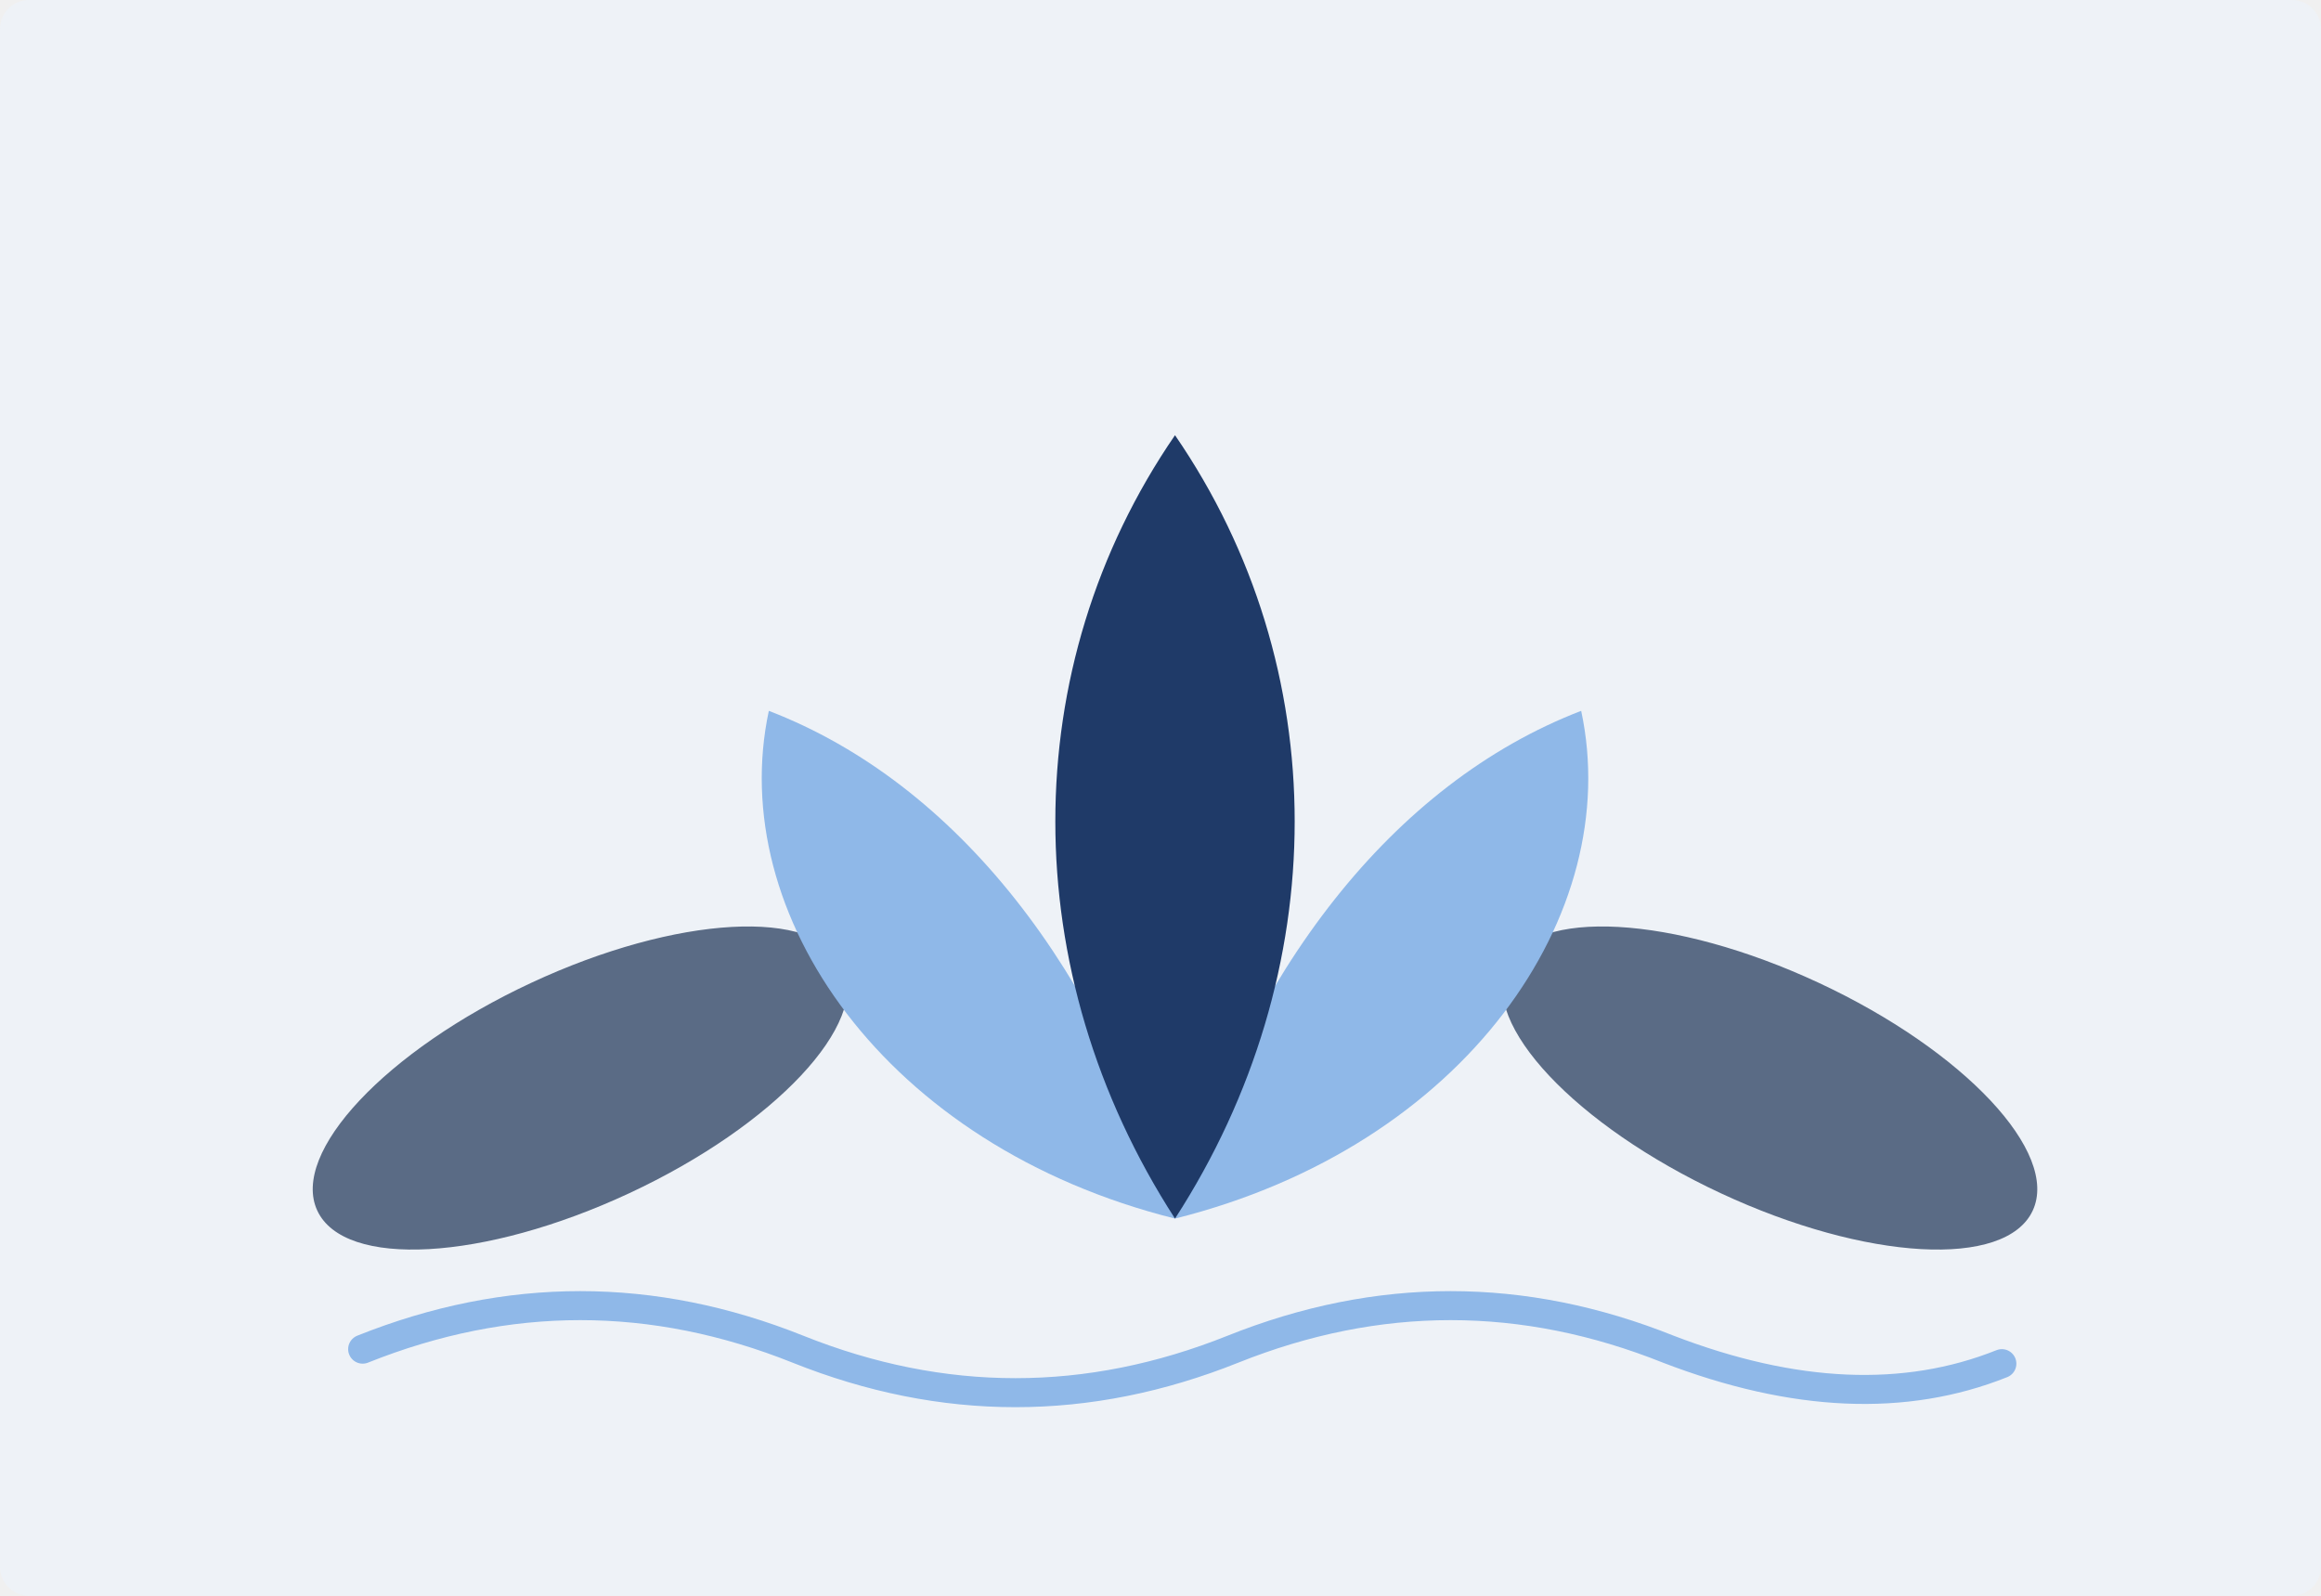
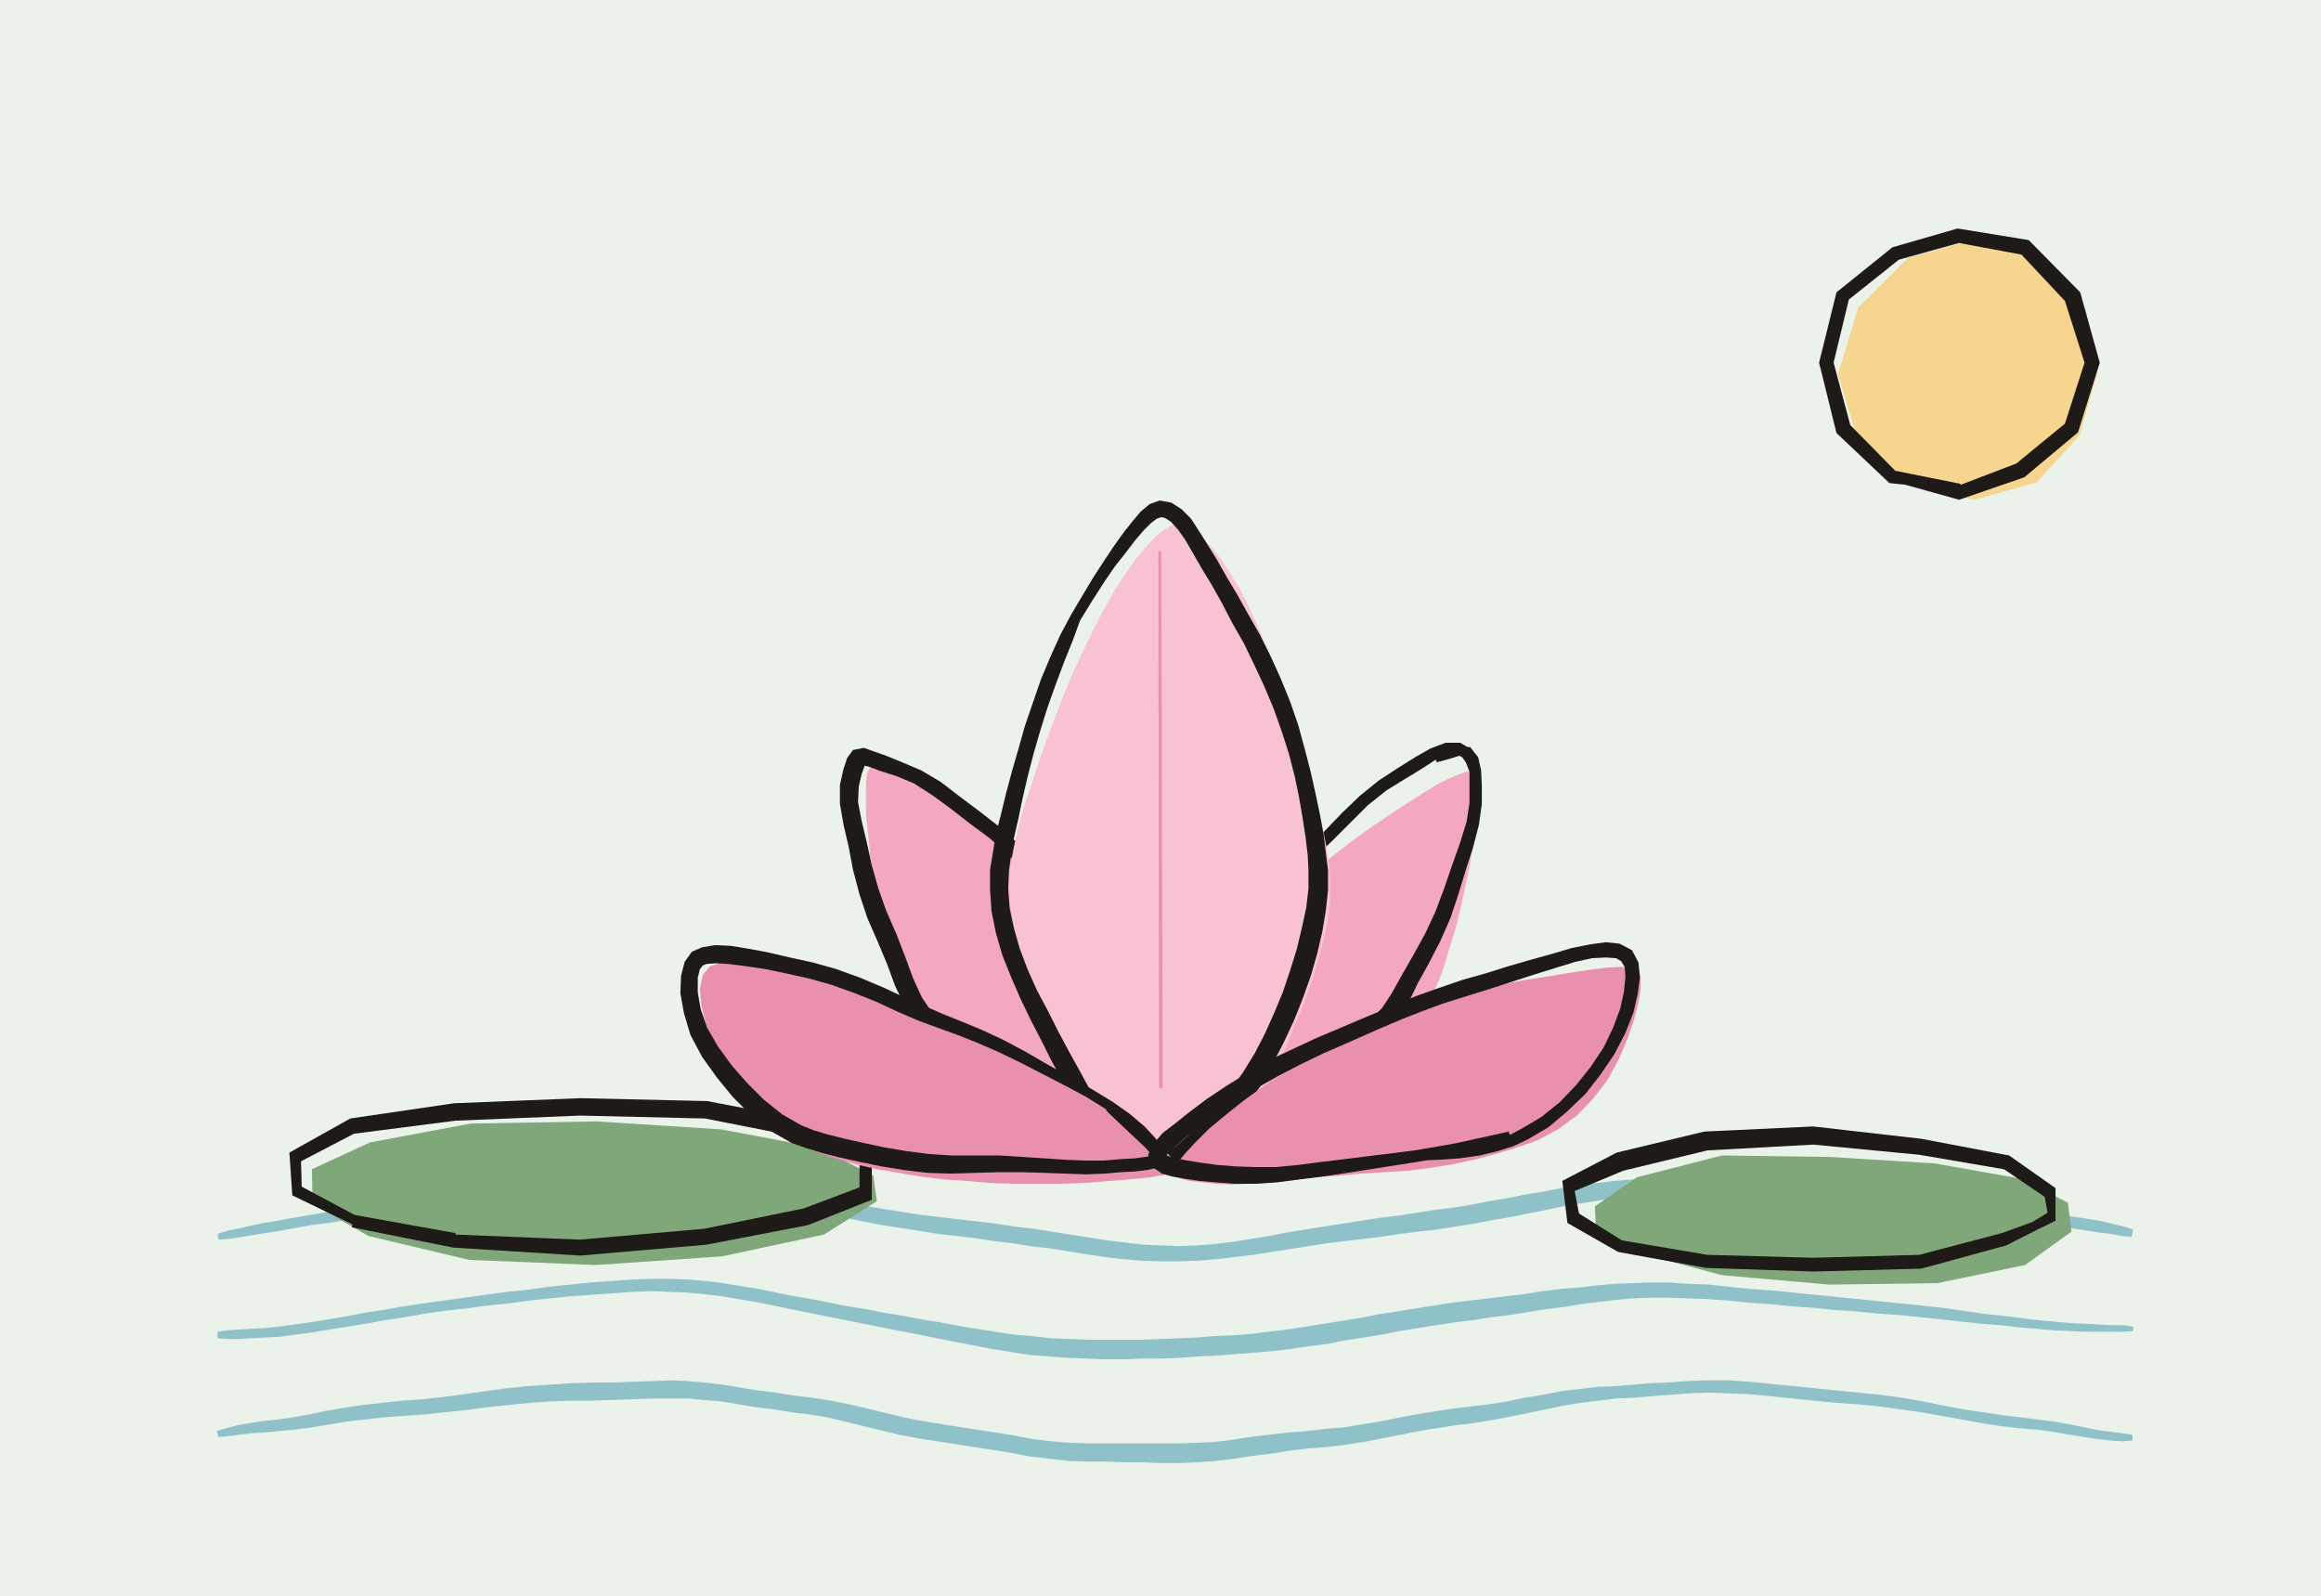
<svg xmlns="http://www.w3.org/2000/svg" width="320" height="220" viewBox="0 0 320 220" fill="none">
-   <g id="Picture">
-     <g id="Picture=Leaves &amp; lotus">
-       <g clip-path="url(#clip0_3_4)">
-         <path d="M0 4C0 1.791 1.791 0 4 0H316C318.209 0 320 1.791 320 4V216C320 218.209 318.209 220 316 220H4C1.791 220 0 218.209 0 216V4Z" fill="#EEF2F7" />
-         <g id="Illustration">
-           <path id="Vector" d="M86.762 164.501C106.784 155.165 119.987 141.104 116.252 133.095C112.518 125.087 93.26 126.163 73.238 135.499C53.217 144.835 40.013 158.896 43.748 166.905C47.482 174.913 66.74 173.837 86.762 164.501Z" fill="#5A6B85" />
-           <path id="Vector_2" d="M237.238 164.501C257.26 173.837 276.518 174.913 280.252 166.905C283.987 158.896 270.783 144.835 250.762 135.499C230.74 126.163 211.482 125.087 207.748 133.095C204.013 141.104 217.216 155.165 237.238 164.501Z" fill="#5A6B85" />
-           <path id="Vector_3" d="M162 168C122 158 100 126 106 98C132 108 152 134 162 168Z" fill="#8FB8E8" />
-           <path id="Vector_4" d="M162 168C202 158 224 126 218 98C192 108 172 134 162 168Z" fill="#8FB8E8" />
-           <path id="Vector_5" d="M162 60C184 92 184 134 162 168C140 134 140 92 162 60Z" fill="#1F3A68" />
-           <path id="Vector_6" d="M50 186C70 178 90 178 110 186C130 194 150 194 170 186C190 178 210 178 230 186C247.333 192.667 262.667 193.333 276 188" stroke="#8FB8E8" stroke-width="4" stroke-linecap="round" />
-         </g>
-       </g>
-     </g>
+   <clipPath id="pc">
+     <rect width="320" height="220" />
+   </clipPath>
+   <g clip-path="url(#pc)">
+     <rect width="320" height="220" fill="#EAF2EA" />
+     <path d="M30.1 170.9 L31.5 170.8 L33.0 170.6 L34.7 170.3 L36.6 170.0 L38.5 169.7 L40.7 169.3 L42.9 168.9 L45.3 168.6 L47.8 168.2 L50.3 167.8 L53.0 167.4 L55.7 167.1 L58.5 166.7 L61.3 166.3 L64.2 166.0 L67.1 165.7 L70.0 165.4 L72.9 165.2 L75.9 164.9 L78.8 164.7 L81.6 164.6 L84.5 164.4 L87.3 164.3 L90.0 164.3 L92.3 164.3 L94.7 164.4 L97.1 164.5 L99.4 164.8 L101.8 165.1 L104.3 165.4 L106.7 165.9 L109.1 166.3 L111.6 166.9 L114.1 167.4 L116.6 167.9 L119.1 168.4 L121.6 168.9 L124.2 169.3 L126.8 169.7 L129.3 170.1 L131.9 170.4 L134.5 170.7 L137.0 171.1 L139.6 171.4 L142.1 171.8 L144.7 172.1 L147.2 172.5 L149.7 172.9 L152.3 173.3 L154.8 173.6 L157.4 173.8 L160.0 173.9 L162.5 173.9 L165.1 173.8 L167.7 173.6 L170.2 173.3 L172.8 173.0 L175.3 172.6 L177.9 172.2 L180.4 171.8 L182.9 171.4 L185.4 171.1 L188.0 170.8 L190.5 170.5 L193.1 170.1 L195.6 169.8 L198.2 169.5 L200.7 169.1 L203.2 168.7 L205.8 168.2 L208.2 167.8 L210.7 167.3 L213.2 166.8 L215.6 166.3 L218.0 165.9 L220.5 165.5 L222.9 165.2 L225.3 165.0 L227.6 164.8 L230.0 164.7 L232.7 164.7 L235.5 164.7 L238.3 164.8 L241.2 164.9 L244.2 165.1 L247.1 165.3 L250.1 165.5 L253.1 165.8 L256.1 166.0 L259.0 166.3 L262.0 166.6 L264.9 166.9 L267.7 167.2 L270.5 167.5 L273.2 167.8 L275.9 168.1 L278.4 168.4 L280.9 168.7 L283.2 169.0 L285.3 169.3 L287.4 169.6 L289.2 169.9 L291.0 170.1 L292.5 170.4 L293.9 170.5 L294.1 169.5 L292.8 169.1 L291.2 168.7 L289.5 168.3 L287.6 168.0 L285.6 167.7 L283.4 167.3 L281.1 167.0 L278.6 166.7 L276.1 166.3 L273.5 166.0 L270.7 165.7 L268.0 165.3 L265.1 165.0 L262.2 164.6 L259.3 164.3 L256.3 164.0 L253.3 163.7 L250.3 163.4 L247.3 163.1 L244.3 162.9 L241.4 162.7 L238.4 162.5 L235.6 162.4 L232.7 162.3 L230.0 162.3 L227.5 162.4 L225.1 162.6 L222.6 162.8 L220.1 163.1 L217.7 163.4 L215.2 163.8 L212.7 164.3 L210.2 164.7 L207.8 165.2 L205.3 165.6 L202.8 166.1 L200.3 166.5 L197.8 166.8 L195.3 167.2 L192.7 167.6 L190.2 167.9 L187.6 168.3 L185.1 168.7 L182.5 169.1 L180.0 169.5 L177.5 169.9 L175.0 170.4 L172.5 170.8 L170.0 171.2 L167.5 171.5 L165.0 171.7 L162.5 171.8 L160.0 171.7 L157.6 171.6 L155.1 171.3 L152.6 171.0 L150.1 170.6 L147.5 170.2 L145.0 169.8 L142.5 169.4 L139.9 169.1 L137.3 168.7 L134.8 168.4 L132.2 168.1 L129.6 167.8 L127.1 167.5 L124.5 167.1 L122.0 166.7 L119.5 166.3 L117.0 165.8 L114.5 165.3 L112.0 164.8 L109.5 164.3 L107.0 163.9 L104.6 163.5 L102.1 163.1 L99.6 162.8 L97.2 162.6 L94.8 162.5 L92.4 162.5 L90.0 162.5 L87.2 162.6 L84.4 162.8 L81.5 162.9 L78.7 163.2 L75.7 163.4 L72.8 163.7 L69.9 163.9 L66.9 164.3 L64.0 164.6 L61.1 164.9 L58.3 165.3 L55.5 165.6 L52.8 166.0 L50.1 166.4 L47.5 166.7 L45.1 167.1 L42.7 167.5 L40.4 167.9 L38.3 168.3 L36.3 168.6 L34.5 169.0 L32.8 169.4 L31.3 169.7 L30.0 170.1Z" fill="#8FC1C9" />
+     <path d="M30.0 184.5 L31.4 184.6 L32.9 184.6 L34.7 184.5 L36.5 184.4 L38.6 184.3 L40.7 184.0 L43.0 183.7 L45.4 183.3 L47.9 182.9 L50.4 182.5 L53.1 182.0 L55.8 181.6 L58.6 181.1 L61.4 180.7 L64.2 180.4 L67.1 180.0 L70.1 179.7 L73.0 179.3 L75.9 179.0 L78.8 178.7 L81.7 178.5 L84.5 178.3 L87.3 178.1 L90.0 178.0 L92.3 178.1 L94.7 178.2 L97.0 178.4 L99.4 178.7 L101.8 179.1 L104.2 179.5 L106.7 180.0 L109.1 180.5 L111.6 181.0 L114.1 181.5 L116.6 182.0 L119.1 182.5 L121.6 183.0 L124.1 183.5 L126.7 184.0 L129.2 184.5 L131.7 185.0 L134.3 185.5 L136.9 186.0 L139.4 186.4 L142.0 186.8 L144.6 187.0 L147.2 187.2 L149.8 187.3 L152.4 187.4 L155.0 187.4 L157.5 187.3 L160.0 187.3 L162.6 187.2 L165.1 187.0 L167.6 186.9 L170.1 186.7 L172.7 186.5 L175.2 186.3 L177.8 186.0 L180.4 185.6 L182.9 185.3 L185.4 184.8 L188.0 184.4 L190.5 184.0 L193.0 183.5 L195.5 183.1 L198.0 182.7 L200.6 182.3 L203.1 182.0 L205.6 181.6 L208.1 181.3 L210.6 180.9 L213.1 180.5 L215.5 180.2 L218.0 179.8 L220.4 179.5 L222.8 179.2 L225.2 179.0 L227.6 178.9 L230.0 178.9 L232.7 179.0 L235.4 179.1 L238.3 179.3 L241.2 179.6 L244.1 179.8 L247.1 180.1 L250.0 180.3 L253.0 180.6 L256.0 180.8 L259.0 181.1 L261.9 181.3 L264.8 181.6 L267.7 181.9 L270.4 182.2 L273.2 182.5 L275.8 182.7 L278.4 183.0 L280.8 183.2 L283.1 183.4 L285.4 183.5 L287.4 183.6 L289.4 183.6 L291.1 183.6 L292.7 183.6 L294.1 183.5 L294.1 182.9 L292.7 182.7 L291.1 182.7 L289.4 182.6 L287.5 182.5 L285.4 182.4 L283.2 182.2 L280.9 182.0 L278.5 181.7 L276.0 181.4 L273.3 181.1 L270.6 180.7 L267.8 180.3 L265.0 180.0 L262.1 179.7 L259.1 179.4 L256.2 179.1 L253.2 178.8 L250.2 178.5 L247.2 178.2 L244.3 177.9 L241.3 177.7 L238.4 177.4 L235.6 177.1 L232.8 177.0 L230.0 176.8 L227.6 176.8 L225.1 176.9 L222.6 177.0 L220.2 177.2 L217.7 177.5 L215.2 177.7 L212.7 178.0 L210.2 178.4 L207.7 178.7 L205.2 179.0 L202.7 179.3 L200.2 179.6 L197.6 180.0 L195.1 180.4 L192.6 180.8 L190.0 181.2 L187.5 181.7 L185.0 182.1 L182.5 182.5 L180.0 182.9 L177.4 183.3 L174.9 183.6 L172.4 183.9 L169.9 184.1 L167.4 184.2 L164.9 184.4 L162.4 184.5 L160.0 184.6 L157.5 184.7 L155.0 184.7 L152.4 184.7 L149.9 184.7 L147.4 184.6 L144.9 184.5 L142.3 184.2 L139.8 184.0 L137.2 183.6 L134.7 183.2 L132.2 182.8 L129.6 182.3 L127.1 181.9 L124.5 181.4 L122.0 181.0 L119.5 180.5 L116.9 180.1 L114.4 179.6 L111.9 179.1 L109.5 178.7 L107.0 178.2 L104.6 177.7 L102.1 177.3 L99.7 176.9 L97.2 176.6 L94.8 176.4 L92.4 176.3 L90.0 176.3 L87.2 176.4 L84.4 176.6 L81.5 176.8 L78.6 177.1 L75.7 177.4 L72.8 177.8 L69.9 178.1 L67.0 178.5 L64.0 178.9 L61.2 179.3 L58.3 179.7 L55.6 180.1 L52.8 180.6 L50.2 181.0 L47.6 181.5 L45.2 181.9 L42.8 182.3 L40.6 182.6 L38.4 182.9 L36.4 183.1 L34.6 183.2 L32.9 183.3 L31.3 183.4 L30.0 183.6Z" fill="#8FC1C9" />
+     <path d="M30.1 198.1 L31.4 198.0 L32.9 197.8 L34.6 197.6 L36.4 197.5 L38.4 197.3 L40.6 197.1 L42.9 196.8 L45.3 196.4 L47.7 196.0 L50.3 195.7 L52.9 195.4 L55.7 195.2 L58.5 195.0 L61.3 194.7 L64.2 194.4 L67.2 194.0 L70.1 193.7 L73.0 193.4 L75.9 193.2 L78.7 193.1 L81.6 193.1 L84.5 193.0 L87.3 192.9 L90.0 192.8 L92.4 192.8 L94.7 192.8 L97.0 193.0 L99.4 193.2 L101.8 193.6 L104.2 194.0 L106.7 194.3 L109.1 194.7 L111.6 195.0 L114.1 195.4 L116.5 196.0 L119.0 196.6 L121.5 197.2 L124.0 197.8 L126.6 198.3 L129.2 198.7 L131.8 199.1 L134.3 199.5 L136.9 199.9 L139.4 200.3 L142.0 200.8 L144.6 201.1 L147.2 201.4 L149.8 201.5 L152.4 201.5 L155.0 201.6 L157.5 201.6 L160.0 201.7 L162.5 201.7 L165.1 201.6 L167.7 201.4 L170.2 201.1 L172.8 200.7 L175.3 200.4 L177.8 200.0 L180.3 199.7 L182.9 199.5 L185.4 199.2 L188.0 198.8 L190.6 198.3 L193.1 197.8 L195.6 197.3 L198.1 196.9 L200.6 196.5 L203.1 196.2 L205.6 195.8 L208.2 195.3 L210.7 194.8 L213.1 194.3 L215.5 193.8 L217.9 193.4 L220.4 193.1 L222.8 192.8 L225.2 192.7 L227.6 192.5 L230.1 192.3 L232.8 192.1 L235.5 192.0 L238.4 192.1 L241.2 192.2 L244.2 192.5 L247.1 192.8 L250.1 193.1 L253.1 193.4 L256.1 193.6 L259.1 193.9 L262.0 194.3 L264.9 194.7 L267.7 195.2 L270.5 195.7 L273.2 196.2 L275.8 196.6 L278.4 196.9 L280.8 197.1 L283.1 197.4 L285.3 197.8 L287.3 198.1 L289.2 198.4 L291.0 198.6 L292.6 198.7 L294.0 198.6 L294.0 197.8 L292.6 197.6 L291.1 197.4 L289.4 197.2 L287.5 196.8 L285.5 196.4 L283.3 196.0 L281.0 195.7 L278.5 195.4 L276.0 195.1 L273.4 194.7 L270.7 194.3 L268.0 193.8 L265.1 193.2 L262.2 192.7 L259.3 192.3 L256.3 192.0 L253.3 191.7 L250.3 191.4 L247.3 191.1 L244.3 190.8 L241.4 190.5 L238.4 190.3 L235.5 190.3 L232.7 190.4 L229.9 190.6 L227.5 190.7 L225.1 190.9 L222.7 191.1 L220.2 191.2 L217.7 191.5 L215.2 191.8 L212.7 192.3 L210.2 192.7 L207.8 193.2 L205.3 193.6 L202.8 193.9 L200.3 194.2 L197.7 194.6 L195.2 195.0 L192.6 195.5 L190.1 196.0 L187.6 196.4 L185.1 196.8 L182.6 197.0 L180.1 197.3 L177.5 197.5 L174.9 197.8 L172.4 198.1 L169.9 198.5 L167.4 198.8 L165.0 198.9 L162.5 199.0 L160.0 199.0 L157.5 199.0 L155.0 199.0 L152.4 199.0 L149.9 199.0 L147.4 198.9 L144.9 198.7 L142.4 198.4 L139.8 197.9 L137.3 197.5 L134.7 197.1 L132.1 196.7 L129.6 196.3 L127.1 195.9 L124.6 195.4 L122.1 194.8 L119.6 194.2 L117.1 193.6 L114.5 193.1 L112.0 192.7 L109.5 192.4 L107.0 192.0 L104.5 191.7 L102.1 191.3 L99.7 190.9 L97.2 190.6 L94.8 190.4 L92.4 190.3 L90.0 190.4 L87.2 190.5 L84.4 190.6 L81.6 190.6 L78.7 190.7 L75.7 190.9 L72.8 191.1 L69.8 191.4 L66.9 191.8 L64.0 192.2 L61.1 192.6 L58.3 192.9 L55.5 193.1 L52.7 193.4 L50.0 193.7 L47.4 194.1 L45.0 194.5 L42.6 195.0 L40.4 195.4 L38.3 195.7 L36.3 195.9 L34.4 196.2 L32.7 196.5 L31.2 196.9 L29.9 197.3Z" fill="#8FC1C9" />
+     <path d="M82.2 154.6 L99.4 155.7 L113.2 158.3 L120.4 162.1 L120.9 165.6 L113.6 170.2 L99.6 173.2 L82.2 174.4 L64.7 173.7 L50.8 170.4 L43.1 166.0 L43.0 161.2 L51.0 157.5 L64.9 154.9Z" fill="#7FA77A" />
+     <path d="M62.8 170.0 L48.9 167.5 L41.6 163.6 L41.5 160.1 L48.8 156.3 L62.8 154.5 L80.0 153.8 L97.2 154.2 L110.9 156.9 L118.5 160.2 L118.5 163.7 L110.8 166.6 L97.1 169.4 L80.0 170.9 L62.7 170.2 L48.7 168.4 L48.5 169.2 L62.5 172.0 L80.0 173.1 L97.4 171.6 L111.4 168.9 L120.2 165.4 L120.2 158.6 L111.6 154.5 L97.5 151.8 L80.0 151.4 L62.6 152.1 L48.3 154.2 L39.9 158.9 L40.3 164.8 L48.6 168.8 L62.7 170.7Z" fill="#1E1A17" />
+     <path d="M252.2 159.5 L266.8 160.4 L278.6 162.5 L285.1 165.8 L285.6 169.8 L279.2 174.4 L267.1 176.9 L252.2 177.1 L237.4 175.8 L225.8 172.7 L220.0 168.8 L219.9 166.3 L225.7 162.3 L237.4 159.3Z" fill="#7FA77A" />
+     <path d="M282.9 167.5 L276.0 170.0 L264.6 173.0 L250.0 173.4 L235.4 173.0 L223.6 171.0 L217.7 167.3 L217.1 164.2 L223.8 161.4 L235.4 158.6 L250.0 157.8 L264.6 159.2 L276.3 161.2 L281.9 165.0 L282.3 167.2 L276.2 170.9 L276.6 171.6 L283.4 168.3 L283.4 163.8 L277.0 159.3 L264.9 157.0 L250.0 155.3 L235.0 156.0 L222.9 158.9 L215.4 162.8 L216.1 168.6 L223.1 172.6 L235.2 174.8 L250.0 175.3 L264.9 174.9 L276.6 171.7 L283.3 168.3Z" fill="#1E1A17" />
+     <path d="M161.6 160.9 L161.3 161.1 L160.2 161.2 L158.6 160.9 L156.6 160.2 L154.4 159.2 L151.9 157.9 L149.3 156.5 L146.5 155.0 L143.6 153.4 L140.7 151.8 L138.0 150.0 L135.4 148.2 L133.0 146.2 L131.1 144.2 L129.4 142.2 L128.0 139.9 L126.5 137.2 L125.1 134.3 L123.7 131.2 L122.5 128.0 L121.4 124.6 L120.6 121.3 L120.0 118.1 L119.7 115.1 L119.4 112.3 L119.4 109.9 L119.4 107.9 L119.6 106.5 L120.1 105.5 L121.1 105.0 L122.6 105.2 L124.4 105.9 L126.5 107.0 L128.8 108.5 L131.3 110.2 L134.0 112.1 L136.7 114.2 L139.4 116.4 L142.0 118.7 L144.3 121.0 L146.3 123.5 L147.9 125.8 L149.1 128.0 L150.4 130.5 L151.7 133.2 L153.2 136.0 L154.7 138.9 L156.1 141.9 L157.5 145.0 L158.6 147.9 L159.6 150.8 L160.4 153.5 L161.1 155.9 L161.6 157.9 L162.0 159.5 L162.2 160.7Z" fill="#F4A7C0" />
+     <path d="M159.6 159.2 L158.9 159.3 L158.0 159.3 L156.6 158.8 L154.8 157.9 L152.6 156.6 L150.2 155.4 L147.6 154.0 L145.0 152.3 L142.3 150.5 L139.4 148.8 L136.6 147.2 L134.1 145.4 L132.0 143.4 L130.1 141.4 L128.5 139.6 L127.1 137.5 L125.9 134.9 L124.8 131.9 L123.6 128.8 L122.2 125.6 L121.1 122.5 L120.2 119.3 L119.5 116.1 L118.8 113.2 L118.3 110.6 L118.4 108.4 L118.8 106.7 L119.2 105.6 L119.1 105.4 L118.9 105.5 L119.8 105.7 L121.4 106.3 L123.6 107.0 L126.0 108.0 L128.5 109.6 L131.1 111.5 L133.8 113.6 L136.5 115.6 L139.0 117.8 L141.2 120.2 L143.3 122.6 L145.3 124.7 L146.9 126.5 L148.5 128.7 L150.0 131.4 L151.6 134.2 L153.3 137.0 L154.7 140.0 L155.8 143.0 L156.7 146.1 L157.6 149.1 L158.5 151.8 L158.9 154.1 L159.1 156.2 L159.3 158.0 L159.4 159.1 L159.4 159.4 L159.2 159.4 L158.1 159.2 L156.5 158.8 L154.6 158.2 L152.3 157.2 L151.9 158.0 L154.1 159.3 L156.1 160.1 L157.7 160.6 L159.1 161.0 L160.6 160.6 L161.2 159.2 L161.1 157.8 L161.0 156.1 L160.8 153.9 L160.3 151.3 L159.5 148.5 L158.6 145.6 L157.7 142.4 L156.6 139.2 L155.1 136.0 L153.4 133.1 L151.8 130.3 L150.2 127.6 L148.5 125.3 L146.7 123.4 L144.8 121.3 L142.7 118.9 L140.5 116.4 L137.8 114.0 L135.1 111.9 L132.3 109.8 L129.7 107.8 L127.0 106.2 L124.4 105.1 L122.2 104.2 L120.5 103.6 L119.1 103.1 L117.6 103.4 L116.8 104.5 L116.3 106.0 L115.8 108.2 L115.8 110.8 L116.3 113.7 L117.0 116.7 L117.6 119.9 L118.5 123.3 L119.6 126.6 L121.0 129.8 L122.3 132.9 L123.4 135.9 L124.8 138.8 L126.5 141.2 L128.3 143.1 L130.3 145.2 L132.6 147.3 L135.3 149.2 L138.3 150.8 L141.1 152.4 L143.8 154.1 L146.6 155.8 L149.3 157.1 L151.8 158.3 L154.0 159.4 L155.9 160.4 L157.8 160.9 L159.3 160.7 L160.1 160.0Z" fill="#1E1A17" />
+     <path d="M162.0 161.8 L163.0 162.3 L164.4 162.4 L166.2 162.1 L168.3 161.4 L170.6 160.4 L173.1 159.1 L175.7 157.5 L178.4 155.8 L181.1 153.9 L183.8 152.0 L186.4 150.0 L188.9 148.0 L191.1 146.0 L193.1 144.0 L194.7 142.0 L196.2 139.7 L197.6 137.0 L198.8 134.1 L199.8 130.9 L200.8 127.6 L201.6 124.2 L202.3 120.9 L202.9 117.8 L203.4 114.8 L203.7 112.1 L203.9 109.8 L203.9 108.0 L203.7 106.8 L203.6 106.4 L203.2 106.3 L202.1 106.4 L200.5 107.0 L198.4 108.0 L196.1 109.4 L193.6 111.0 L190.9 112.8 L188.1 114.7 L185.3 116.8 L182.6 118.9 L180.1 121.0 L177.8 123.2 L175.9 125.3 L174.3 127.4 L172.8 129.7 L171.3 132.4 L169.8 135.3 L168.3 138.3 L166.9 141.3 L165.6 144.4 L164.4 147.4 L163.3 150.3 L162.3 153.0 L161.6 155.4 L161.1 157.6 L161.0 159.5 L161.2 161.0Z" fill="#F4A7C0" />
+     <path d="M203.6 106.2 L203.5 104.5 L202.7 103.2 L201.3 102.4 L199.3 102.4 L197.2 103.2 L195.1 104.4 L192.7 105.9 L190.1 107.6 L187.5 109.7 L185.0 112.1 L182.6 114.6 L180.1 116.9 L177.7 119.3 L175.6 121.7 L174.0 124.0 L172.5 125.9 L170.7 128.1 L169.0 130.7 L167.3 133.5 L165.8 136.4 L164.1 139.3 L162.4 142.3 L161.0 145.3 L160.0 148.3 L159.1 151.0 L158.3 153.5 L157.8 155.9 L157.8 158.0 L158.3 159.7 L159.1 161.0 L160.7 161.7 L162.5 161.6 L164.2 160.9 L166.2 160.1 L168.6 159.2 L171.2 158.0 L173.9 156.4 L176.5 154.6 L179.2 152.8 L182.0 151.0 L184.7 148.9 L187.0 146.6 L189.1 144.5 L191.0 142.5 L192.8 140.6 L194.2 138.2 L195.5 135.5 L197.0 132.8 L198.6 129.7 L200.0 126.5 L201.1 123.2 L202.1 119.9 L203.1 116.8 L203.9 113.7 L204.3 110.9 L204.3 108.3 L204.2 106.2 L203.8 104.4 L202.7 103.0 L201.0 102.9 L199.5 103.5 L197.8 104.4 L198.1 105.1 L199.9 104.6 L201.2 104.2 L202.0 104.3 L202.4 105.0 L202.6 106.4 L202.6 108.3 L202.6 110.7 L202.2 113.3 L201.3 116.2 L200.2 119.3 L199.1 122.5 L197.9 125.7 L196.5 128.7 L194.9 131.6 L193.3 134.4 L191.9 136.9 L190.6 138.9 L189.0 140.6 L187.0 142.4 L184.9 144.5 L182.7 146.6 L180.3 148.6 L177.6 150.4 L174.9 152.2 L172.3 154.1 L169.9 155.7 L167.5 156.9 L165.3 157.8 L163.3 158.6 L161.8 159.3 L160.9 159.4 L160.6 159.3 L160.4 158.8 L160.1 157.7 L160.1 156.1 L160.5 154.2 L161.3 151.8 L162.3 149.1 L163.2 146.2 L164.5 143.3 L166.1 140.5 L167.8 137.5 L169.3 134.6 L170.8 131.8 L172.5 129.4 L174.1 127.2 L175.5 125.1 L177.1 122.8 L179.0 120.5 L181.3 118.2 L183.8 115.8 L186.2 113.4 L188.6 111.0 L191.1 109.0 L193.7 107.4 L196.0 106.0 L198.0 104.7 L199.7 104.1 L200.9 104.0 L201.6 104.4 L202.1 105.1 L202.6 106.4Z" fill="#1E1A17" />
+     <path d="M162.2 162.2 L160.7 162.0 L159.2 161.2 L157.7 160.1 L156.1 158.6 L154.5 156.9 L152.9 154.8 L151.3 152.5 L149.7 150.1 L148.1 147.4 L146.5 144.7 L145.0 141.8 L143.6 138.9 L142.3 136.0 L141.1 133.0 L140.2 130.0 L139.6 127.1 L139.2 124.3 L139.1 121.6 L139.3 119.3 L139.8 116.7 L140.4 114.0 L141.2 111.1 L142.2 108.2 L143.2 105.1 L144.3 102.0 L145.5 98.8 L146.7 95.7 L148.0 92.6 L149.4 89.6 L150.8 86.7 L152.2 84.0 L153.6 81.5 L155.1 79.2 L156.5 77.2 L157.9 75.5 L159.2 74.1 L160.4 73.1 L161.4 72.5 L162.2 72.3 L163.1 72.4 L164.2 72.9 L165.4 73.9 L166.8 75.2 L168.2 76.9 L169.6 79.0 L171.0 81.3 L172.3 83.9 L173.6 86.7 L174.8 89.7 L176.0 92.8 L177.1 95.9 L178.1 99.1 L179.1 102.3 L180.1 105.4 L180.9 108.5 L181.7 111.5 L182.4 114.3 L182.9 116.9 L183.3 119.4 L183.4 121.6 L183.4 124.1 L183.1 126.8 L182.5 129.6 L181.7 132.5 L180.8 135.5 L179.7 138.5 L178.5 141.4 L177.3 144.4 L175.9 147.2 L174.5 149.9 L173.1 152.5 L171.6 154.9 L170.0 157.0 L168.4 158.8 L166.9 160.3 L165.3 161.4 L163.7 162.0Z" fill="#F8C2D3" />
+     <path d="M140.5 106.7 L141.5 103.6 L142.5 100.5 L143.6 97.3 L144.8 94.2 L146.1 91.1 L147.5 88.2 L149.0 85.4 L150.6 82.8 L152.2 80.3 L153.7 78.1 L155.2 76.2 L156.5 74.5 L157.7 73.1 L158.7 72.1 L159.5 71.5 L160.1 71.3 L160.6 71.4 L161.4 71.9 L162.4 73.0 L163.4 74.4 L164.5 76.3 L165.7 78.4 L167.1 80.7 L168.5 83.2 L169.9 85.9 L171.5 88.7 L172.9 91.6 L174.3 94.6 L175.6 97.7 L176.7 100.8 L177.7 103.9 L178.5 107.0 L179.1 109.9 L179.6 112.8 L180.0 115.4 L180.3 117.9 L180.4 120.0 L180.4 122.5 L180.1 125.1 L179.5 127.9 L178.8 130.8 L177.9 133.7 L176.9 136.7 L175.7 139.6 L174.4 142.5 L173.0 145.2 L171.4 147.8 L169.8 150.1 L168.1 152.2 L166.4 154.1 L164.8 155.7 L163.3 157.0 L162.0 158.1 L160.8 158.8 L159.8 159.1 L158.8 159.1 L157.4 158.7 L156.0 157.8 L154.5 156.5 L153.1 154.7 L151.7 152.6 L150.3 150.3 L148.9 147.7 L147.4 145.0 L145.9 142.2 L144.5 139.4 L143.0 136.6 L141.7 133.7 L140.6 130.8 L139.8 128.0 L139.2 125.2 L139.0 122.6 L139.1 120.1 L139.4 117.9 L139.8 115.5 L140.4 112.9 L141.0 110.0 L141.7 107.0 L142.5 103.9 L143.4 100.8 L144.4 97.6 L145.5 94.5 L146.7 91.3 L147.9 88.3 L149.0 85.3 L148.1 84.9 L146.5 87.7 L145.1 90.7 L143.8 93.8 L142.6 97.0 L141.5 100.2 L140.4 103.3 L139.5 106.4 L138.7 109.4 L138.0 112.3 L137.3 115.0 L136.9 117.5 L136.5 119.9 L136.5 122.7 L136.7 125.6 L137.3 128.6 L138.2 131.7 L139.4 134.7 L140.7 137.7 L142.1 140.6 L143.6 143.5 L145.0 146.3 L146.5 149.0 L147.9 151.6 L149.4 154.1 L151.0 156.3 L152.6 158.3 L154.4 159.9 L156.2 161.1 L158.2 161.9 L160.2 162.0 L162.0 161.5 L163.7 160.6 L165.3 159.5 L167.0 158.0 L168.7 156.3 L170.5 154.2 L172.3 151.9 L174.0 149.4 L175.5 146.6 L177.0 143.7 L178.4 140.7 L179.6 137.7 L180.7 134.6 L181.6 131.5 L182.3 128.5 L182.8 125.5 L183.1 122.7 L183.1 120.0 L182.8 117.6 L182.5 115.1 L182.0 112.4 L181.4 109.5 L180.7 106.4 L179.9 103.3 L179.0 100.0 L177.9 96.8 L176.6 93.6 L175.2 90.5 L173.7 87.5 L172.1 84.7 L170.6 82.0 L169.1 79.5 L167.8 77.2 L166.5 75.1 L165.3 73.2 L164.2 71.5 L162.9 70.2 L161.5 69.3 L159.9 69.0 L158.5 69.5 L157.3 70.5 L156.2 71.8 L155.0 73.3 L153.7 75.1 L152.3 77.2 L150.8 79.5 L149.3 82.0 L147.7 84.7 L146.2 87.5 L144.8 90.6 L143.5 93.7 L142.4 96.9 L141.3 100.1 L140.4 103.3 L139.7 106.5Z" fill="#1E1A17" />
+     <path d="M162.0 161.4 L161.4 161.7 L160.2 162.0 L158.7 162.3 L156.7 162.5 L154.5 162.7 L151.9 162.9 L149.2 163.1 L146.2 163.2 L143.1 163.2 L139.9 163.2 L136.6 163.1 L133.3 162.8 L130.1 162.6 L126.9 162.2 L123.9 161.7 L121.0 161.2 L118.3 160.6 L115.8 159.9 L113.7 159.2 L111.8 158.5 L108.8 156.9 L106.1 154.8 L103.7 152.3 L101.6 149.6 L99.8 146.8 L98.4 143.9 L97.3 141.1 L96.7 138.6 L96.5 136.3 L96.9 134.4 L97.9 133.2 L99.2 132.8 L100.8 132.8 L102.9 133.0 L105.2 133.4 L107.9 134.0 L110.8 134.7 L113.9 135.6 L117.1 136.5 L120.4 137.5 L123.6 138.5 L126.6 139.6 L129.5 140.6 L132.1 141.7 L134.6 142.8 L137.3 144.2 L140.2 145.7 L143.3 147.4 L146.3 149.1 L149.3 150.9 L152.2 152.7 L154.9 154.4 L157.3 156.1 L159.3 157.6 L160.9 158.9 L161.9 160.1 L162.3 160.9Z" fill="#E890AE" />
+     <path d="M152.5 153.1 L154.6 155.1 L156.4 156.8 L157.9 158.2 L158.8 159.2 L159.1 159.6 L159.2 159.3 L158.9 159.3 L157.9 159.5 L156.4 159.7 L154.5 159.8 L152.2 160.0 L149.7 160.0 L147.0 159.9 L144.1 159.7 L141.0 159.5 L137.8 159.3 L134.5 159.3 L131.2 159.3 L128.1 159.1 L125.0 158.7 L122.0 158.2 L119.2 157.6 L116.5 157.0 L114.1 156.4 L112.1 155.8 L110.4 155.1 L107.8 153.6 L105.3 151.6 L103.0 149.3 L100.9 146.9 L99.0 144.3 L97.5 141.7 L96.6 139.1 L96.2 136.8 L96.2 134.8 L96.5 133.6 L96.9 133.1 L97.4 132.9 L98.7 132.8 L100.5 132.9 L102.8 133.2 L105.5 133.6 L108.4 134.2 L111.5 134.9 L114.7 135.8 L117.8 136.9 L120.8 138.1 L123.8 139.5 L126.6 140.7 L129.3 141.7 L131.8 142.6 L134.6 143.7 L137.6 145.0 L140.7 146.5 L143.8 148.1 L146.9 149.7 L149.9 151.3 L152.6 153.0 L155.0 154.6 L156.9 156.2 L158.4 157.6 L159.4 158.7 L160.0 159.5 L160.6 159.1 L160.2 158.1 L159.2 156.8 L157.8 155.3 L155.8 153.6 L153.4 151.9 L150.6 150.2 L147.6 148.5 L144.5 146.8 L141.4 145.0 L138.4 143.4 L135.4 142.0 L132.5 140.8 L130.0 139.8 L127.5 138.7 L124.7 137.5 L121.7 136.1 L118.6 134.8 L115.3 133.6 L112.1 132.7 L108.9 132.0 L105.9 131.3 L103.2 130.8 L100.8 130.4 L98.6 130.3 L96.8 130.6 L95.4 131.2 L94.4 132.6 L93.9 134.5 L93.8 136.9 L94.3 139.7 L95.2 142.7 L96.8 145.7 L98.8 148.5 L101.0 151.2 L103.5 153.7 L106.2 155.9 L109.2 157.6 L111.2 158.3 L113.5 159.0 L115.9 159.6 L118.6 160.2 L121.5 160.8 L124.6 161.3 L127.9 161.7 L131.2 161.8 L134.5 161.7 L137.8 161.6 L140.9 161.6 L144.0 161.7 L146.9 161.8 L149.7 161.9 L152.3 161.8 L154.6 161.6 L156.5 161.5 L158.2 161.3 L159.5 161.0 L160.4 160.3 L160.6 159.0 L159.9 158.2 L158.8 157.2 L157.3 155.9 L155.3 154.2 L153.0 152.5Z" fill="#1E1A17" />
+     <path d="M161.7 162.1 L162.8 162.5 L164.0 162.8 L165.7 163.0 L167.6 163.2 L169.9 163.3 L172.5 163.2 L175.2 163.0 L178.2 162.7 L181.2 162.3 L184.4 162.1 L187.7 161.8 L190.9 161.6 L194.2 161.4 L197.3 161.0 L200.3 160.5 L203.2 159.9 L205.8 159.2 L208.2 158.5 L210.3 157.8 L212.0 157.2 L214.8 155.7 L217.4 153.8 L219.7 151.4 L221.7 148.8 L223.2 146.0 L224.4 143.2 L225.3 140.5 L225.9 138.2 L226.2 136.3 L226.2 134.9 L225.9 134.0 L225.1 133.5 L223.6 133.3 L221.6 133.4 L219.2 133.7 L216.5 134.1 L213.5 134.6 L210.3 135.1 L207.0 135.7 L203.7 136.4 L200.4 137.3 L197.3 138.4 L194.4 139.5 L191.8 140.7 L189.3 141.8 L186.6 143.1 L183.6 144.6 L180.5 146.1 L177.3 147.8 L174.3 149.7 L171.5 151.7 L169.0 153.7 L166.7 155.6 L164.9 157.4 L163.5 158.9 L162.5 160.1 L162.2 160.9Z" fill="#E890AE" />
+     <path d="M195.2 160.0 L198.3 159.9 L201.2 159.7 L204.0 159.3 L206.5 158.7 L208.7 158.0 L210.6 157.1 L213.5 155.4 L216.1 153.2 L218.6 150.8 L220.7 148.1 L222.6 145.3 L224.1 142.4 L225.2 139.6 L225.8 137.0 L226.1 134.7 L225.9 132.7 L225.0 131.0 L223.3 130.1 L221.4 129.9 L219.2 130.2 L216.7 130.7 L214.0 131.5 L211.1 132.3 L208.0 133.2 L204.8 134.2 L201.6 135.1 L198.4 136.2 L195.3 137.3 L192.4 138.5 L189.8 139.6 L187.4 140.6 L184.6 141.8 L181.5 143.1 L178.3 144.6 L175.1 146.1 L172.0 147.9 L169.1 149.7 L166.4 151.5 L164.0 153.3 L162.0 154.9 L160.3 156.2 L159.1 157.6 L158.3 159.2 L158.9 160.9 L160.2 161.8 L161.6 162.2 L163.3 162.5 L165.3 162.8 L167.6 163.0 L170.2 163.2 L173.1 163.2 L176.1 163.0 L179.2 162.6 L182.4 162.2 L185.7 161.7 L188.9 161.2 L192.1 160.7 L195.3 160.2 L198.3 159.7 L201.2 159.0 L203.8 158.3 L206.2 157.5 L208.2 156.6 L208.0 156.0 L205.8 156.5 L203.5 157.0 L200.8 157.6 L198.0 158.1 L195.0 158.6 L191.9 159.0 L188.6 159.4 L185.4 159.8 L182.1 160.2 L179.0 160.6 L175.9 160.9 L173.0 160.9 L170.3 160.8 L167.8 160.6 L165.6 160.3 L163.7 160.0 L162.2 159.7 L161.1 159.4 L160.8 159.3 L160.8 159.4 L161.0 159.0 L162.0 158.1 L163.5 156.8 L165.5 155.3 L167.8 153.6 L170.4 151.8 L173.3 150.0 L176.3 148.3 L179.4 146.7 L182.5 145.2 L185.5 143.9 L188.2 142.7 L190.7 141.6 L193.3 140.5 L196.1 139.4 L199.1 138.3 L202.3 137.3 L205.5 136.3 L208.6 135.3 L211.7 134.3 L214.6 133.4 L217.2 132.6 L219.5 132.1 L221.4 132.0 L222.8 132.1 L223.5 132.5 L224.0 133.3 L224.1 134.7 L223.9 136.7 L223.4 139.0 L222.4 141.7 L221.1 144.4 L219.3 147.1 L217.3 149.6 L215.0 152.0 L212.5 154.0 L209.8 155.6 L208.1 156.5 L206.1 157.2 L203.7 157.9 L201.0 158.4 L198.2 158.8 L195.1 159.2Z" fill="#1E1A17" />
+     <path d="M159.7 76.0 L159.8 150.0 L160.3 150.0 L160.1 76.0Z" fill="#E890AE" />
+     <path d="M272.2 33.0 L281.4 35.7 L287.6 42.7 L289.1 51.6 L286.7 60.0 L280.8 66.5 L272.2 68.9 L263.3 67.0 L256.2 60.9 L253.4 51.6 L256.2 42.4 L263.0 35.6Z" fill="#F6D58E" />
+     <path d="M270.3 66.7 L261.3 64.9 L255.1 58.6 L252.8 50.0 L254.9 41.3 L261.8 35.8 L270.1 33.5 L278.7 35.1 L284.7 41.5 L287.4 50.0 L284.7 58.4 L278.0 63.9 L269.9 67.0 L261.0 65.4 L260.8 66.3 L270.1 68.9 L279.1 65.8 L286.5 59.6 L289.5 50.0 L286.8 40.3 L279.7 33.1 L269.9 31.5 L260.9 34.1 L253.2 40.3 L250.8 50.0 L253.2 59.7 L260.5 66.6 L270.2 67.6Z" fill="#1E1A17" />
  </g>
-   <defs>
-     <clipPath id="clip0_3_4">
-       <path d="M0 4C0 1.791 1.791 0 4 0H316C318.209 0 320 1.791 320 4V216C320 218.209 318.209 220 316 220H4C1.791 220 0 218.209 0 216V4Z" fill="white" />
-     </clipPath>
-   </defs>
</svg>
